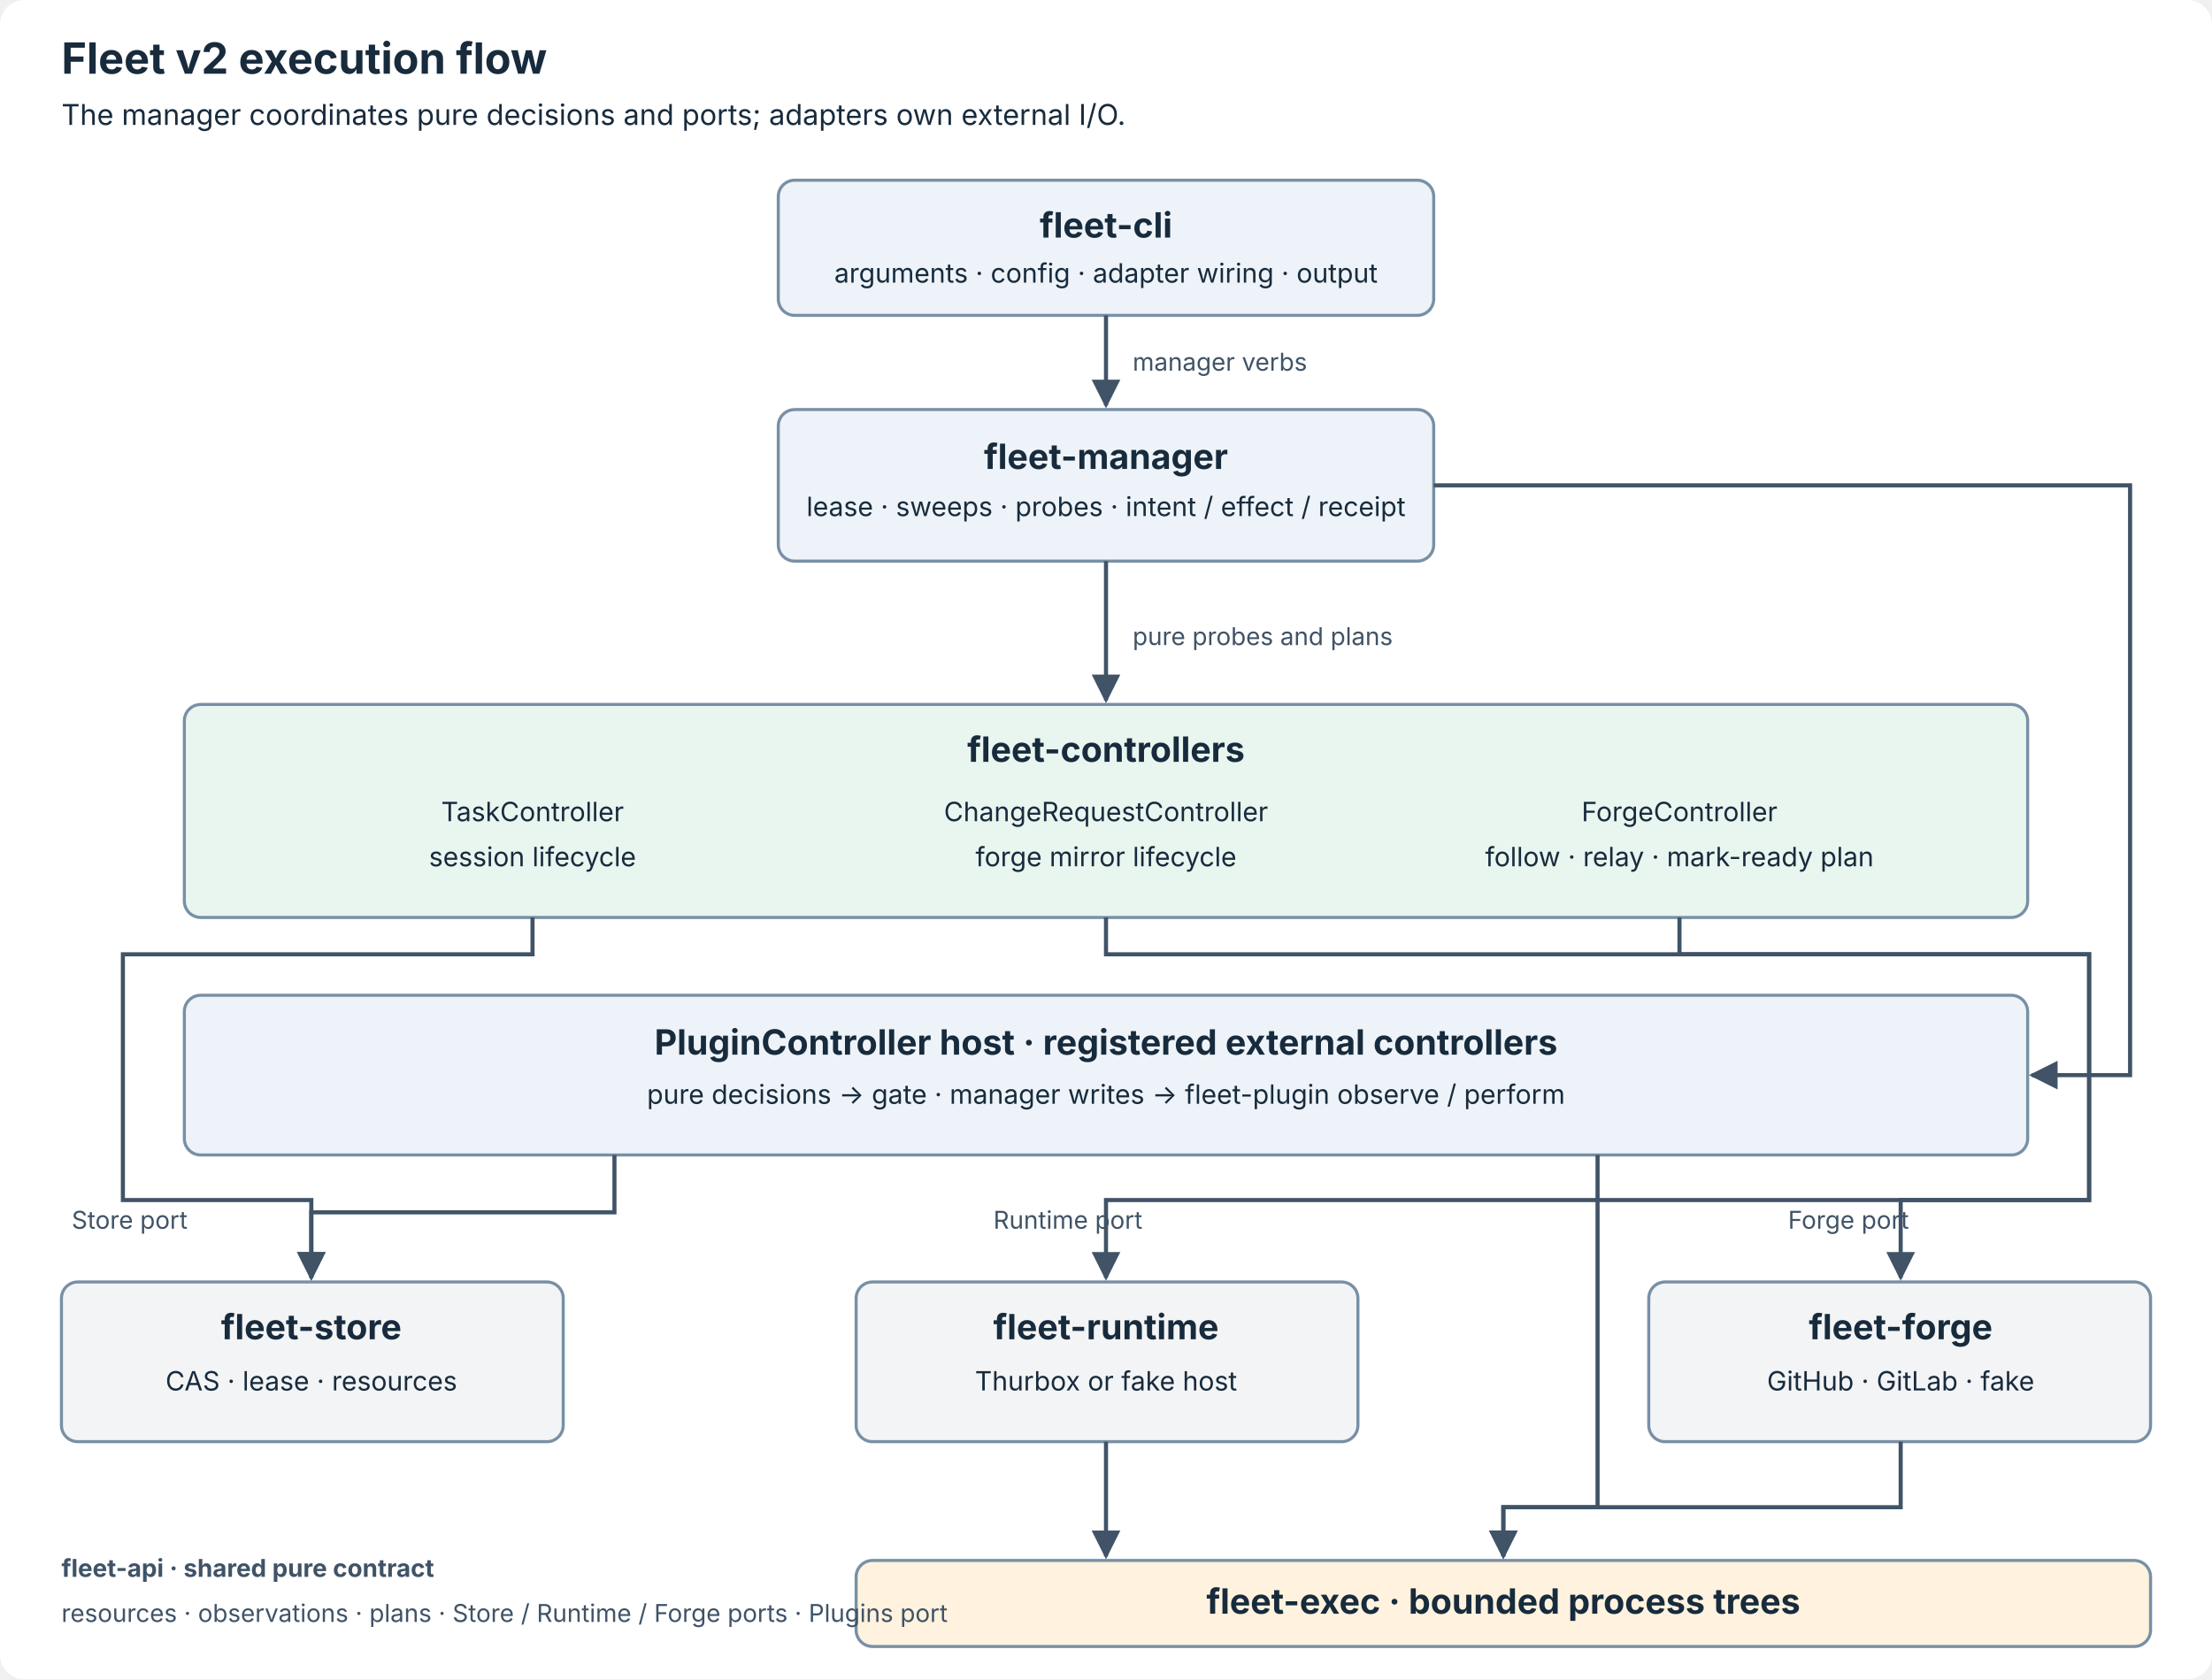
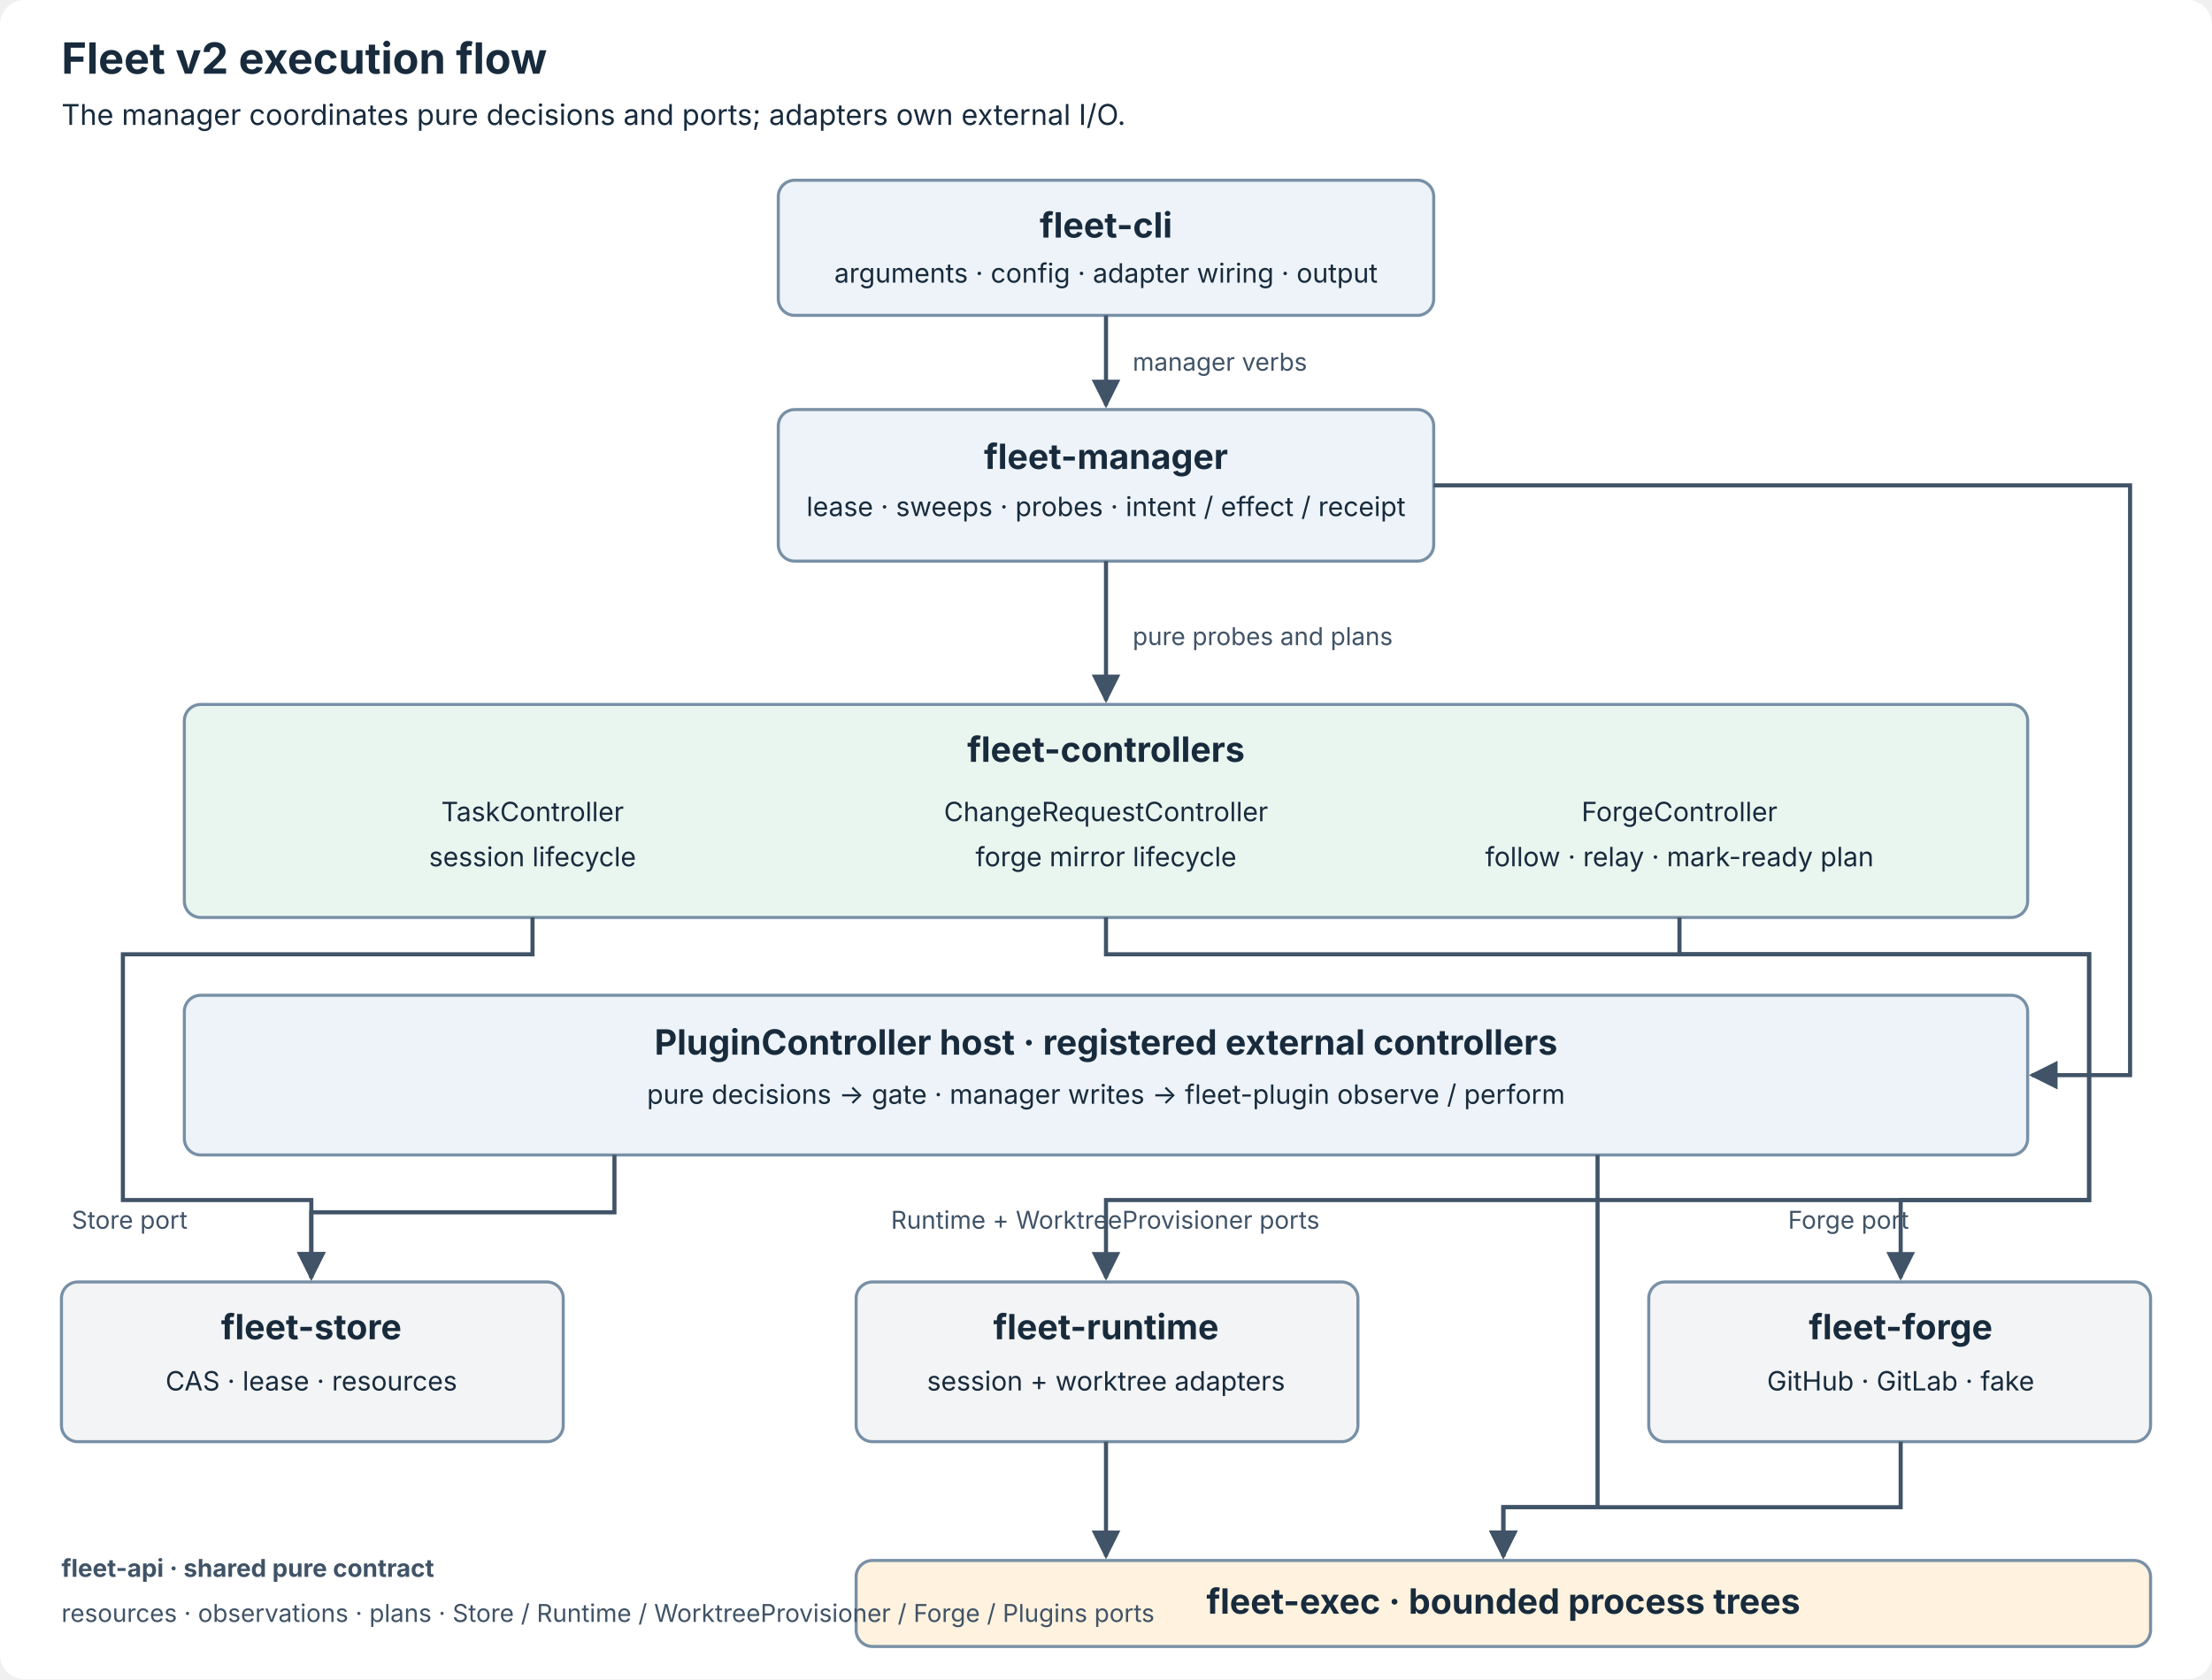
<svg xmlns="http://www.w3.org/2000/svg" viewBox="0 0 1080 820" role="img" aria-labelledby="title desc">
  <style>
  svg { color-scheme:light dark } .background{fill:#fff} .ink{fill:#182b3d} .muted{fill:#405367}
  .box{stroke:#7890a6;stroke-width:1.5} .pure{fill:#e9f5ef} .orchestration{fill:#edf3f8} .adapter{fill:#f3f4f5} .process{fill:#fff2de}
  .arrow{fill:none;stroke:#405367;stroke-width:2;marker-end:url(#arrow)} .arrowhead{fill:#405367}
  @media (prefers-color-scheme: light) { .background{fill:#fff} .ink{fill:#182b3d} }
  @media (prefers-color-scheme: dark) { .background{fill:#101820} .ink{fill:#e6edf3} .muted{fill:#a9bdd0} .box{stroke:#71869a} .pure{fill:#173b2d} .orchestration{fill:#1d2a36} .adapter{fill:#202a33} .process{fill:#493517} .arrow{stroke:#a9bdd0} .arrowhead{fill:#a9bdd0} }
</style>
  <defs>
    <marker id="arrow" viewBox="0 0 10 10" refX="9" refY="5" markerWidth="7" markerHeight="7" orient="auto">
      <path class="arrowhead" d="M0 0 L10 5 L0 10 Z" />
    </marker>
  </defs>
  <rect class="background" width="1080" height="820" rx="12" />
  <g font-family="system-ui,-apple-system,Segoe UI,sans-serif" class="ink">
    <text x="30" y="36" font-size="21" font-weight="700">Fleet v2 execution flow</text>
    <text x="30" y="61" font-size="14">The manager coordinates pure decisions and ports; adapters own external I/O.</text>
    <g class="box">
      <rect class="orchestration" x="380" y="88" width="320" height="66" rx="8" />
      <rect class="orchestration" x="380" y="200" width="320" height="74" rx="8" />
      <rect class="pure" x="90" y="344" width="900" height="104" rx="8" />
      <rect class="orchestration" x="90" y="486" width="900" height="78" rx="8" />
      <rect class="adapter" x="30" y="626" width="245" height="78" rx="8" />
      <rect class="adapter" x="418" y="626" width="245" height="78" rx="8" />
      <rect class="adapter" x="805" y="626" width="245" height="78" rx="8" />
      <rect class="process" x="418" y="762" width="632" height="42" rx="8" />
    </g>
    <g text-anchor="middle">
      <g font-size="17" font-weight="650">
        <text x="540" y="116">fleet-cli</text>
        <text x="540" y="229">fleet-manager</text>
        <text x="540" y="372">fleet-controllers</text>
        <text x="540" y="515">PluginController host · registered external controllers</text>
        <text x="152" y="654">fleet-store</text>
        <text x="540" y="654">fleet-runtime</text>
        <text x="928" y="654">fleet-forge</text>
        <text x="734" y="788">fleet-exec · bounded process trees</text>
      </g>
      <g font-size="13">
        <text x="540" y="138">arguments · config · adapter wiring · output</text>
        <text x="540" y="252">lease · sweeps · probes · intent / effect / receipt</text>
        <text x="260" y="401">TaskController</text>
        <text x="540" y="401">ChangeRequestController</text>
        <text x="820" y="401">ForgeController</text>
        <text x="260" y="423">session lifecycle</text>
        <text x="540" y="423">forge mirror lifecycle</text>
        <text x="820" y="423">follow · relay · mark-ready plan</text>
        <text x="540" y="539">pure decisions → gate · manager writes → fleet-plugin observe / perform</text>
        <text x="152" y="679">CAS · lease · resources</text>
-         <text x="540" y="679">Thurbox or fake host</text>
+         <text x="540" y="679">session + worktree adapters</text>
        <text x="928" y="679">GitHub · GitLab · fake</text>
      </g>
    </g>
    <g class="arrow">
      <path d="M540 154 V198" />
      <path d="M540 274 V342" />
      <path d="M260 448 V466 H60 V586 H152 V624" />
      <path d="M540 448 V466 H1020 V586 H540 V624" />
      <path d="M820 448 V466 H1020 V586 H928 V624" />
      <path d="M700 237 H1040 V525 H992" />
      <path d="M300 564 V592 H152 V624" />
      <path d="M780 564 V736 H734 V760" />
      <path d="M540 704 V760" />
      <path d="M928 704 V736 H734 V760" />
    </g>
    <g class="muted" font-size="12">
      <text x="553" y="181">manager verbs</text>
      <text x="553" y="315">pure probes and plans</text>
      <text x="35" y="600">Store port</text>
-       <text x="485" y="600">Runtime port</text>
+       <text x="435" y="600">Runtime + WorktreeProvisioner ports</text>
      <text x="873" y="600">Forge port</text>
      <text x="30" y="770" font-weight="650">fleet-api · shared pure contract</text>
-       <text x="30" y="792">resources · observations · plans · Store / Runtime / Forge ports · Plugins port</text>
+       <text x="30" y="792">resources · observations · plans · Store / Runtime / WorktreeProvisioner / Forge / Plugins ports</text>
    </g>
  </g>
</svg>
